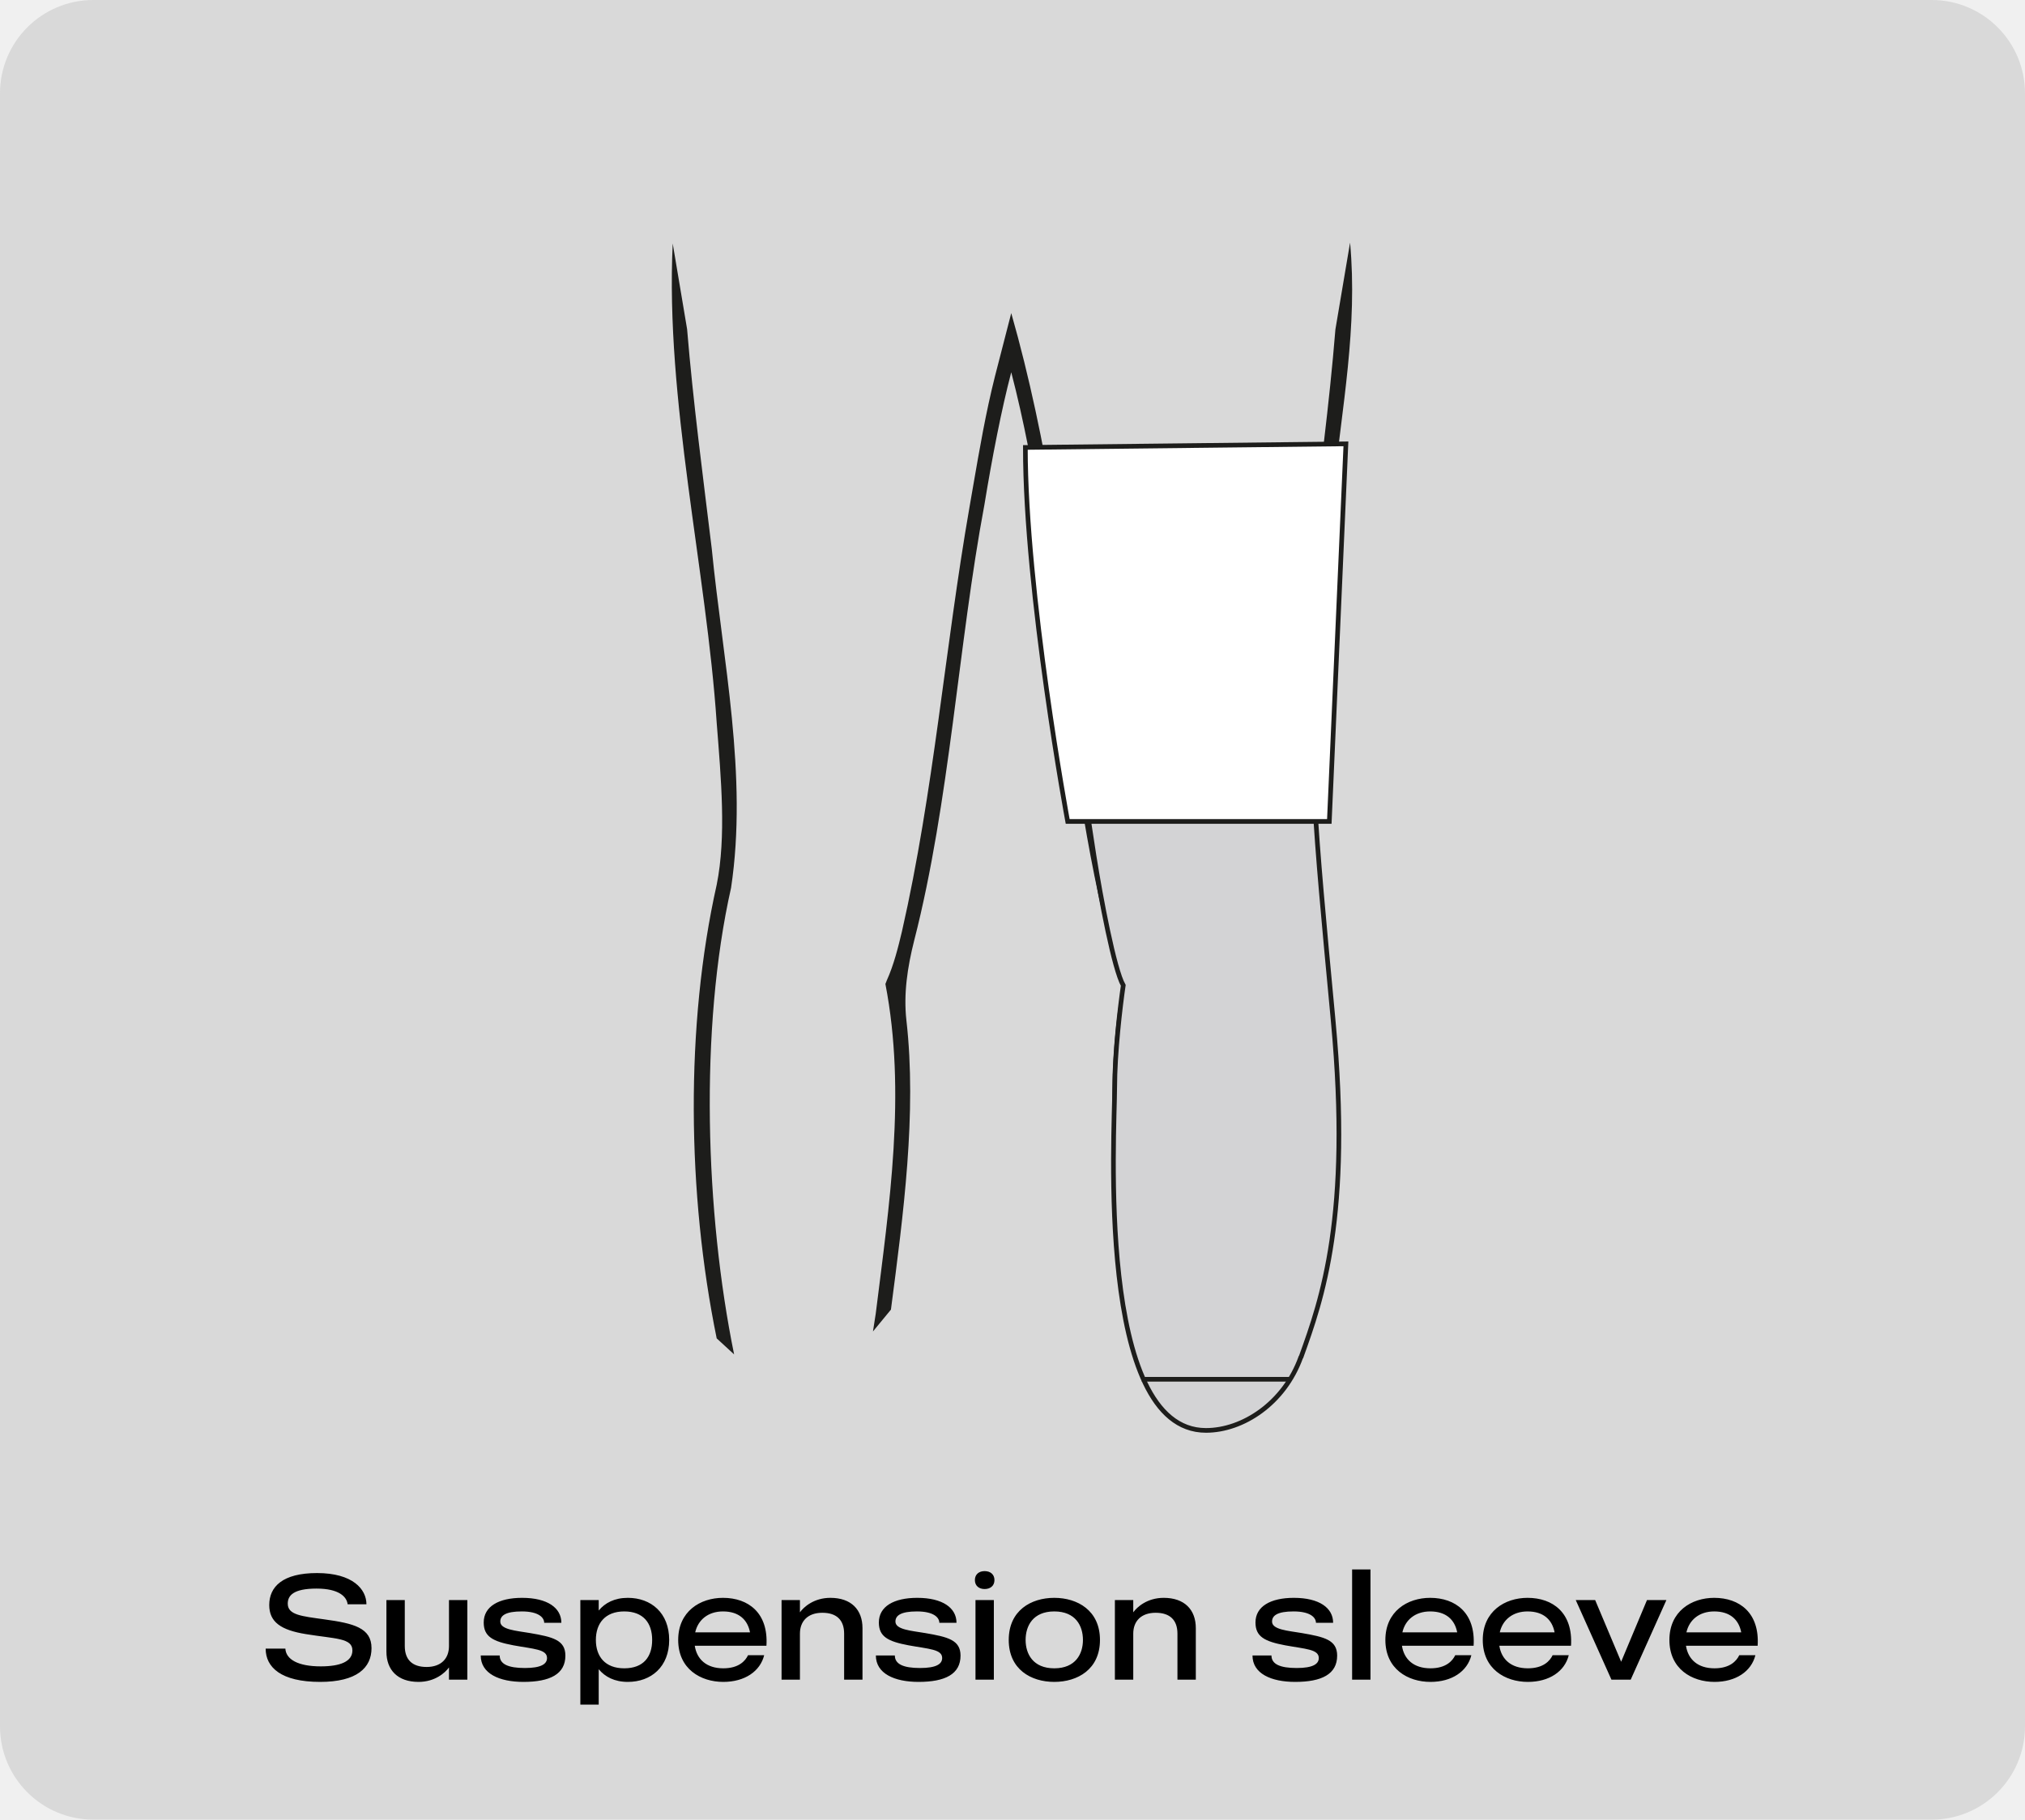
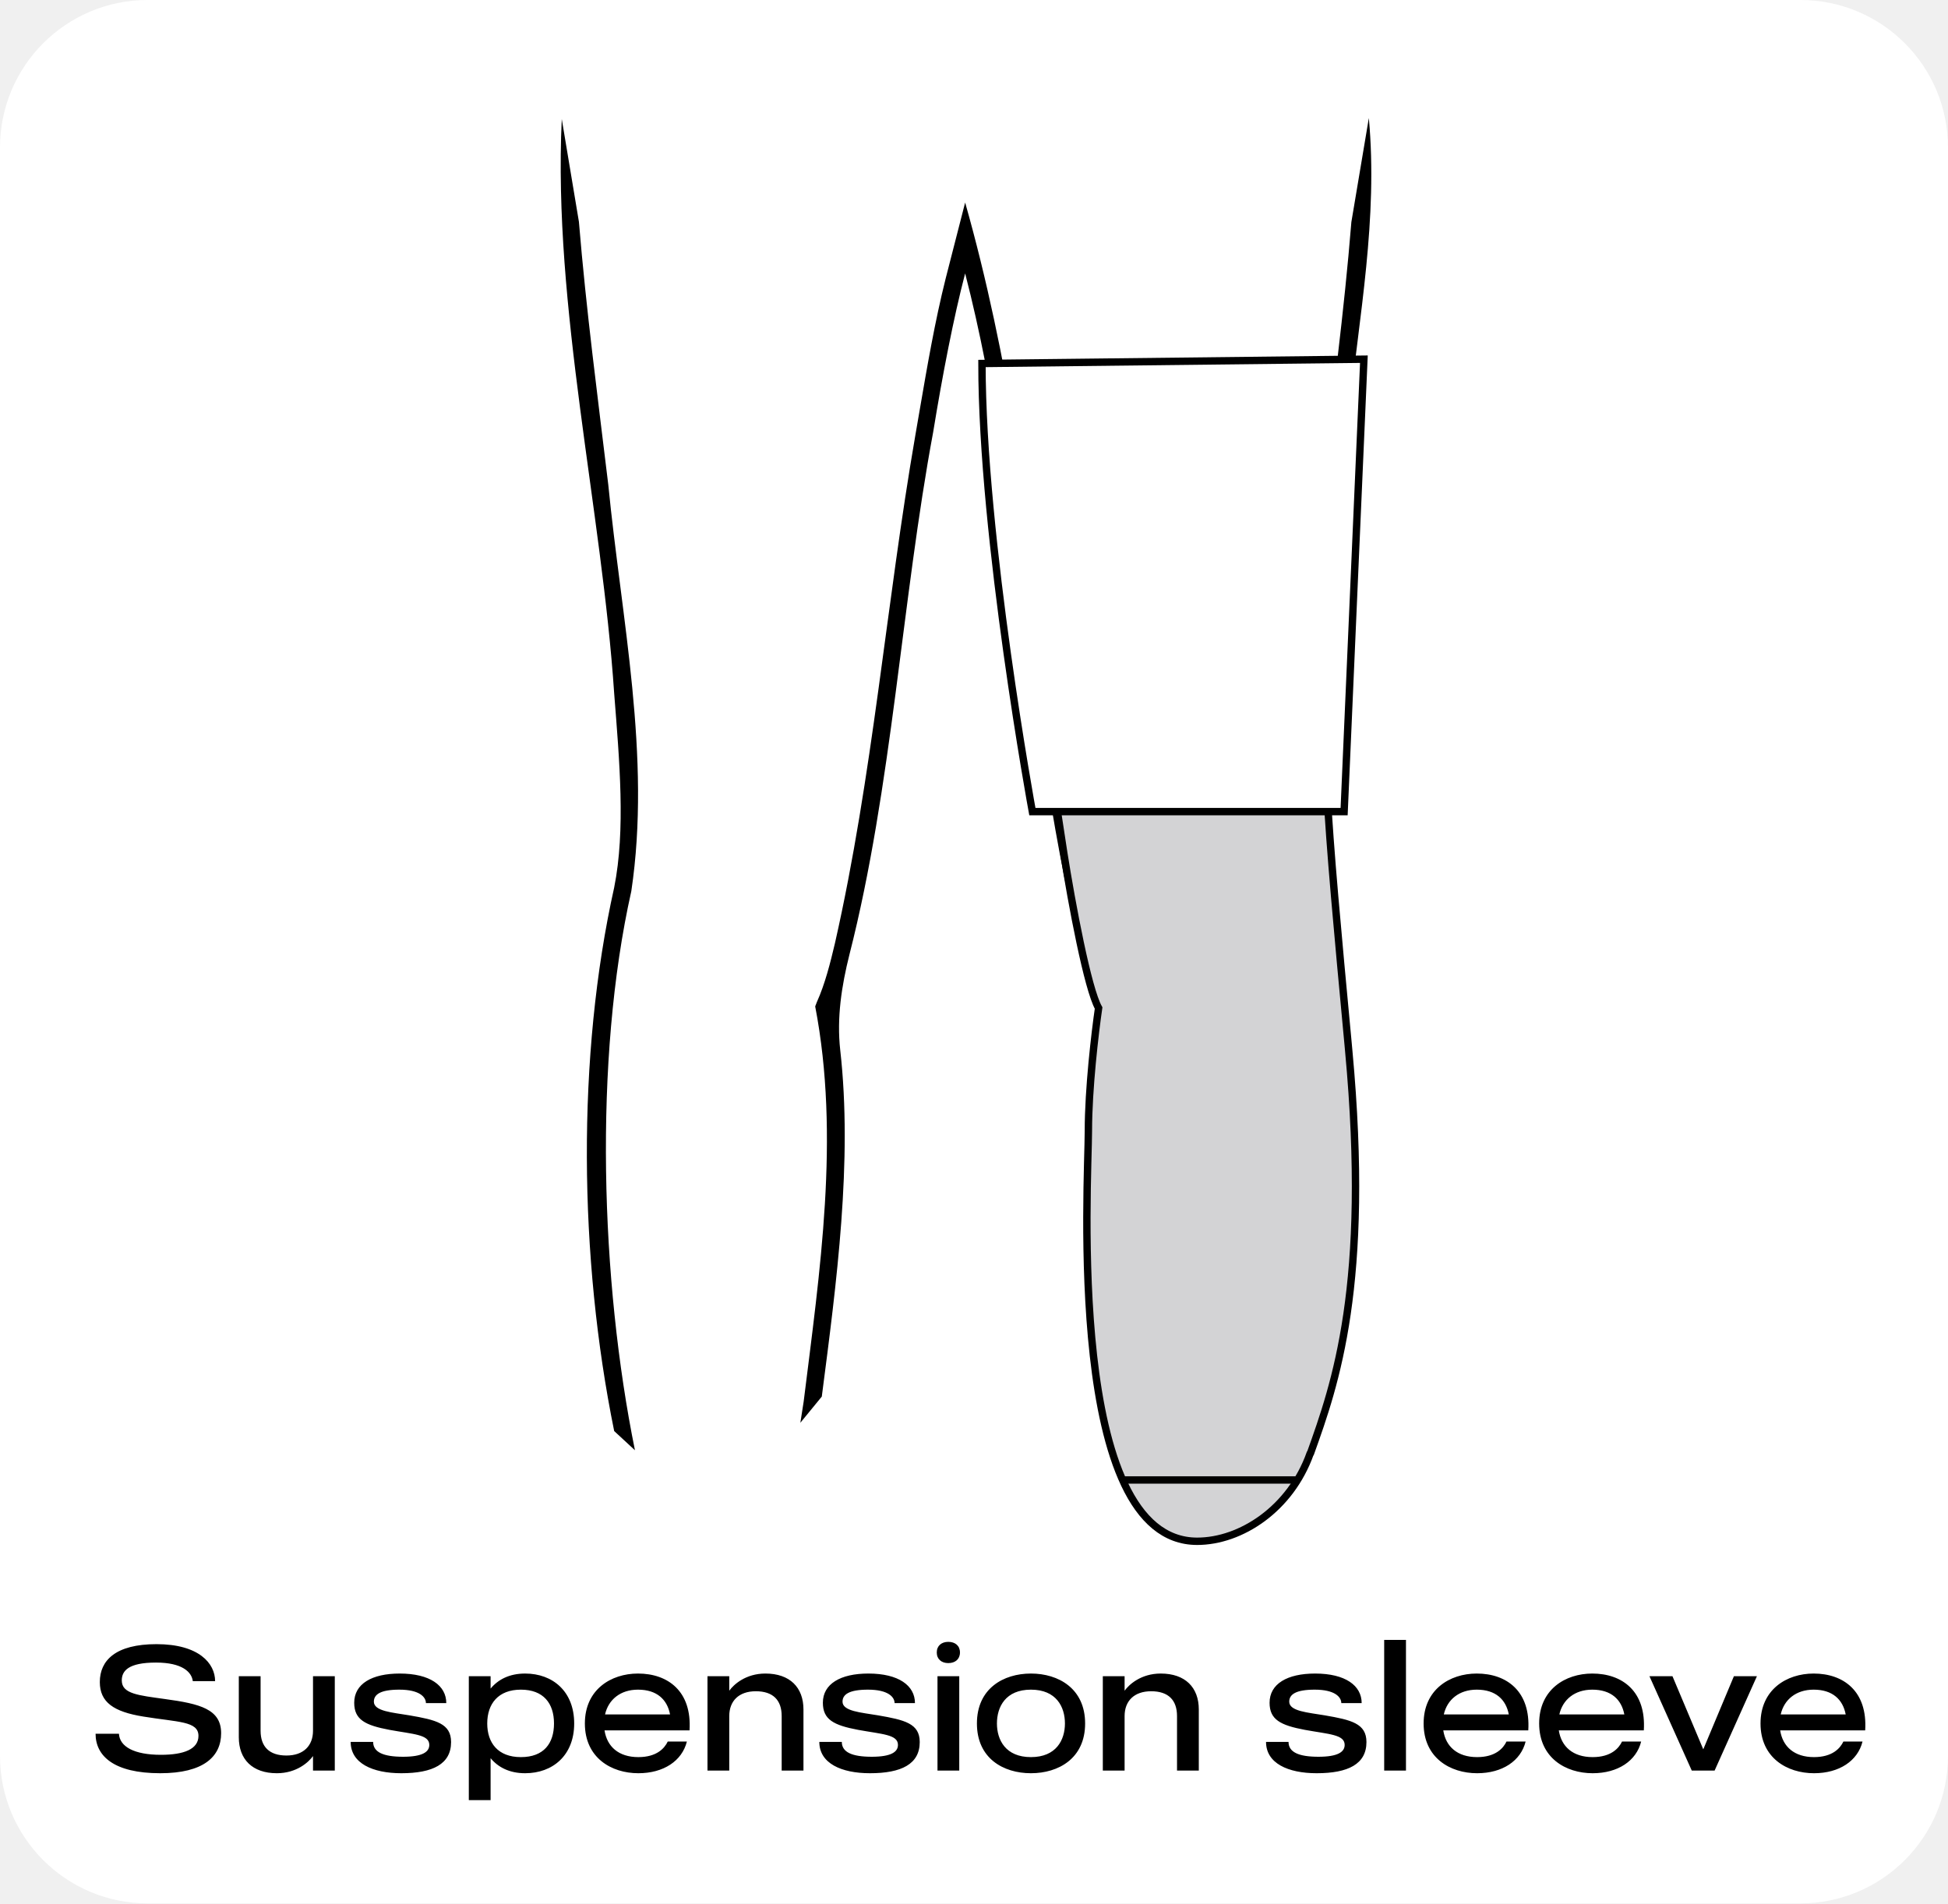
- <svg xmlns="http://www.w3.org/2000/svg" width="217" height="195" viewBox="0 0 217 195" fill="none">
-   <rect width="217" height="195" rx="10" fill="#D9D9D9" />
-   <g clip-path="url(#clip0_2690_288)">
-     <path fill-rule="evenodd" clip-rule="evenodd" d="M144.674 26C145.504 35.005 143.814 43.626 142.866 52.631C141.473 66.791 138.213 81.395 139.961 94.784C143.192 109.062 143.133 126.036 140.436 140.996H138.835C141.532 126.362 141.651 109.595 138.42 95.169C136.612 83.261 139.221 71.145 140.406 59.266C141.384 51.298 142.451 43.359 143.103 35.302" fill="#1D1D1B" />
-     <path fill-rule="evenodd" clip-rule="evenodd" d="M93.547 142.685L93.843 140.789C95.296 129.147 97.133 117.091 94.881 105.449L95.029 105.064C95.77 103.435 96.244 101.539 96.659 99.791C100.067 84.832 101.253 69.487 103.891 54.35C104.009 53.609 104.158 52.869 104.276 52.128C104.958 48.188 105.639 44.219 106.618 40.338C106.736 39.864 108.218 34.147 108.366 33.555C112.308 47.359 114.146 61.726 116.132 75.886C117.287 83.706 118.236 91.526 120.014 99.169C120.399 101.095 120.933 103.257 121.704 105.094L121.941 105.479C119.688 117.239 121.289 129.295 122.652 141.056H121.052C120.548 137.175 120.103 133.354 119.777 129.592C119.036 121.06 118.858 113.151 120.222 105.716C113.968 85.187 113.76 60.63 108.366 39.894C107.329 43.834 106.321 49.018 105.491 54.083C102.676 69.102 101.786 85.898 97.963 100.798C97.252 103.613 96.807 106.486 97.133 109.359C98.259 119.283 96.807 130.125 95.473 140.345" fill="#1D1D1B" />
-     <path fill-rule="evenodd" clip-rule="evenodd" d="M72.088 26.09C71.288 42.856 75.704 61.104 76.801 77.456C77.275 83.499 77.838 89.66 76.801 94.815C73.422 109.863 73.63 127.933 76.801 143.426L78.668 145.144C75.586 130.036 74.934 110.248 78.342 95.141C80.15 83.114 77.453 70.791 76.268 58.764C75.319 50.943 74.282 43.153 73.63 35.273" fill="#1D1D1B" />
-     <path d="M139.398 145.439C137.62 150.386 133.174 153.289 129.232 153.289C117.406 153.289 119.451 121.267 119.451 116.587C119.451 112.825 120.044 107.818 120.37 105.597C119.392 103.879 117.97 96.354 117.229 91.674C116.636 87.912 113.376 66.435 111.805 56.156H143.133C142.807 57.963 141.947 63.503 141.147 71.205C140.169 80.713 140.88 88.297 142.807 108.766L142.866 109.418C144.822 130.361 141.651 139.248 139.428 145.41L139.398 145.439Z" fill="#D3D3D5" stroke="#1D1D1B" stroke-width="0.5" stroke-miterlimit="10" />
-     <path d="M122.356 147.809H138.302" stroke="#1D1D1B" stroke-width="0.5" stroke-miterlimit="10" />
-     <path d="M109.878 47.95L144.229 47.565L142.451 88.029H114.413C114.413 88.029 109.878 63.561 109.878 47.95Z" fill="white" stroke="#1D1D1B" stroke-width="0.5" stroke-miterlimit="10" />
+ <svg xmlns="http://www.w3.org/2000/svg" width="132" height="129" viewBox="0 0 132 129" fill="none">
+   <rect width="132" height="129" rx="10" fill="white" />
+   <path d="M11.18 115.152C13.556 115.476 14.984 115.836 14.984 117.468C14.984 119.052 13.796 120.18 10.856 120.18C7.724 120.18 6.476 119.016 6.476 117.504H8.06C8.108 118.38 9.092 118.932 10.904 118.932C12.464 118.932 13.448 118.548 13.448 117.648C13.448 116.64 12.056 116.724 9.716 116.34C7.7 116.016 6.764 115.368 6.764 114C6.764 112.536 7.832 111.432 10.604 111.432C13.484 111.432 14.576 112.74 14.576 113.94H13.064C12.992 113.328 12.356 112.68 10.568 112.68C8.696 112.68 8.252 113.244 8.252 113.892C8.252 114.804 9.38 114.9 11.18 115.152ZM21.21 113.604H22.686V120H21.21V119.016C20.91 119.436 20.094 120.18 18.762 120.18C17.094 120.18 16.182 119.232 16.182 117.744V113.604H17.658V117.3C17.658 118.38 18.246 118.98 19.41 118.98C20.574 118.98 21.21 118.308 21.21 117.3V113.604ZM27.733 116.256C29.546 116.568 30.566 116.808 30.566 118.068C30.566 119.556 29.329 120.18 27.194 120.18C25.25 120.18 23.762 119.508 23.762 118.056H25.285C25.285 118.752 25.97 119.064 27.314 119.064C28.622 119.064 29.09 118.74 29.09 118.26C29.09 117.552 28.021 117.54 26.39 117.24C24.733 116.928 24.002 116.544 24.002 115.404C24.002 114.12 25.201 113.424 27.085 113.424C29.137 113.424 30.241 114.24 30.241 115.428H28.861C28.861 115.02 28.43 114.516 27.061 114.516C25.777 114.516 25.334 114.84 25.334 115.332C25.334 115.98 26.593 116.064 27.733 116.256ZM35.584 113.424C37.456 113.424 38.908 114.636 38.908 116.808C38.908 118.968 37.456 120.18 35.584 120.18C34.516 120.18 33.748 119.772 33.244 119.16V122.004H31.768V113.604H33.244V114.444C33.748 113.832 34.516 113.424 35.584 113.424ZM35.296 119.088C36.856 119.088 37.54 118.152 37.54 116.808C37.54 115.452 36.832 114.516 35.296 114.516C33.76 114.516 33.016 115.476 33.016 116.808C33.016 118.128 33.748 119.088 35.296 119.088ZM43.231 113.424C45.26 113.424 46.892 114.624 46.724 117.276H40.964C41.132 118.368 41.911 119.088 43.255 119.088C44.504 119.088 45.032 118.488 45.248 118.032H46.544C46.219 119.34 44.971 120.18 43.255 120.18C41.431 120.18 39.632 119.136 39.632 116.808C39.632 114.516 41.395 113.424 43.231 113.424ZM40.999 116.196H45.404C45.212 115.188 44.516 114.516 43.231 114.516C42.044 114.516 41.227 115.188 40.999 116.196ZM51.864 113.424C53.532 113.424 54.444 114.372 54.444 115.86V120H52.968V116.304C52.968 115.224 52.38 114.624 51.216 114.624C50.052 114.624 49.416 115.296 49.416 116.304V120H47.94V113.604H49.416V114.588C49.716 114.168 50.532 113.424 51.864 113.424ZM59.491 116.256C61.303 116.568 62.323 116.808 62.323 118.068C62.323 119.556 61.087 120.18 58.951 120.18C57.007 120.18 55.519 119.508 55.519 118.056H57.043C57.043 118.752 57.727 119.064 59.071 119.064C60.379 119.064 60.847 118.74 60.847 118.26C60.847 117.552 59.779 117.54 58.147 117.24C56.491 116.928 55.759 116.544 55.759 115.404C55.759 114.12 56.959 113.424 58.843 113.424C60.895 113.424 61.999 114.24 61.999 115.428H60.619C60.619 115.02 60.187 114.516 58.819 114.516C57.535 114.516 57.091 114.84 57.091 115.332C57.091 115.98 58.351 116.064 59.491 116.256ZM63.526 120V113.604H65.001V120H63.526ZM64.257 112.716C63.801 112.716 63.477 112.452 63.477 111.996C63.477 111.54 63.801 111.276 64.257 111.276C64.725 111.276 65.049 111.54 65.049 111.996C65.049 112.452 64.725 112.716 64.257 112.716ZM69.858 113.424C71.73 113.424 73.53 114.444 73.53 116.808C73.53 119.172 71.73 120.18 69.858 120.18C67.986 120.18 66.198 119.172 66.198 116.808C66.198 114.444 67.986 113.424 69.858 113.424ZM69.858 119.088C71.574 119.088 72.162 117.924 72.162 116.808C72.162 115.68 71.574 114.516 69.858 114.516C68.142 114.516 67.554 115.68 67.554 116.808C67.554 117.924 68.142 119.088 69.858 119.088ZM78.653 113.424C80.321 113.424 81.233 114.372 81.233 115.86V120H79.757V116.304C79.757 115.224 79.169 114.624 78.005 114.624C76.841 114.624 76.205 115.296 76.205 116.304V120H74.729V113.604H76.205V114.588C76.505 114.168 77.321 113.424 78.653 113.424ZM89.761 116.256C91.573 116.568 92.593 116.808 92.593 118.068C92.593 119.556 91.357 120.18 89.221 120.18C87.277 120.18 85.789 119.508 85.789 118.056H87.313C87.313 118.752 87.997 119.064 89.341 119.064C90.649 119.064 91.117 118.74 91.117 118.26C91.117 117.552 90.049 117.54 88.417 117.24C86.761 116.928 86.029 116.544 86.029 115.404C86.029 114.12 87.229 113.424 89.113 113.424C91.165 113.424 92.269 114.24 92.269 115.428H90.889C90.889 115.02 90.457 114.516 89.089 114.516C87.805 114.516 87.361 114.84 87.361 115.332C87.361 115.98 88.621 116.064 89.761 116.256ZM93.795 111.144H95.271V120H93.795V111.144ZM100.067 113.424C102.095 113.424 103.727 114.624 103.559 117.276H97.799C97.967 118.368 98.747 119.088 100.091 119.088C101.339 119.088 101.867 118.488 102.083 118.032H103.379C103.055 119.34 101.807 120.18 100.091 120.18C98.267 120.18 96.467 119.136 96.467 116.808C96.467 114.516 98.231 113.424 100.067 113.424ZM97.835 116.196H102.239C102.047 115.188 101.351 114.516 100.067 114.516C98.879 114.516 98.063 115.188 97.835 116.196ZM107.896 113.424C109.924 113.424 111.556 114.624 111.388 117.276H105.628C105.796 118.368 106.576 119.088 107.92 119.088C109.168 119.088 109.696 118.488 109.912 118.032H111.208C110.884 119.34 109.636 120.18 107.92 120.18C106.096 120.18 104.296 119.136 104.296 116.808C104.296 114.516 106.06 113.424 107.896 113.424ZM105.664 116.196H110.068C109.876 115.188 109.18 114.516 107.896 114.516C106.708 114.516 105.892 115.188 105.664 116.196ZM117.493 113.604H119.053L116.185 120H114.637L111.769 113.604H113.329L115.417 118.56L117.493 113.604ZM122.896 113.424C124.924 113.424 126.556 114.624 126.388 117.276H120.628C120.796 118.368 121.576 119.088 122.92 119.088C124.168 119.088 124.696 118.488 124.912 118.032H126.208C125.884 119.34 124.636 120.18 122.92 120.18C121.096 120.18 119.296 119.136 119.296 116.808C119.296 114.516 121.06 113.424 122.896 113.424ZM120.664 116.196H125.068C124.876 115.188 124.18 114.516 122.896 114.516C121.708 114.516 120.892 115.188 120.664 116.196Z" fill="black" />
+   <g clip-path="url(#clip0_9371_4476)">
+     <rect width="55" height="97" transform="translate(38 8)" fill="white" />
+     <path fill-rule="evenodd" clip-rule="evenodd" d="M92.755 8C93.38 14.824 92.107 21.357 91.392 28.181C90.343 38.912 87.887 49.979 89.204 60.125C91.638 70.946 91.594 83.809 89.561 95.145H88.356C90.388 84.055 90.477 71.35 88.043 60.417C86.681 51.393 88.646 42.212 89.539 33.21C90.276 27.171 91.08 21.155 91.571 15.049" fill="black" />
+     <path fill-rule="evenodd" clip-rule="evenodd" d="M54.234 96.427L54.458 94.99C55.552 86.168 56.936 77.031 55.239 68.209L55.351 67.917C55.909 66.683 56.266 65.246 56.579 63.921C59.147 52.585 60.04 40.957 62.028 29.485C62.117 28.924 62.229 28.363 62.318 27.802C62.832 24.816 63.345 21.808 64.082 18.867C64.171 18.508 65.288 14.175 65.4 13.727C68.37 24.188 69.754 35.075 71.25 45.806C72.121 51.732 72.836 57.658 74.175 63.45C74.466 64.909 74.868 66.548 75.448 67.94L75.627 68.231C73.93 77.144 75.136 86.28 76.163 95.192H74.957C74.577 92.251 74.243 89.356 73.997 86.505C73.439 80.04 73.305 74.046 74.332 68.411C69.62 52.854 69.464 34.245 65.4 18.53C64.618 21.516 63.859 25.445 63.234 29.283C61.112 40.665 60.442 53.393 57.562 64.685C57.026 66.817 56.691 68.995 56.936 71.172C57.785 78.692 56.691 86.909 55.686 94.653" fill="black" />
+     <path fill-rule="evenodd" clip-rule="evenodd" d="M38.067 8.07C37.464 20.776 40.791 34.605 41.618 46.996C41.975 51.575 42.399 56.245 41.618 60.151C39.072 71.555 39.228 85.248 41.618 96.989L43.025 98.291C40.702 86.842 40.211 71.847 42.779 60.398C44.141 51.284 42.109 41.945 41.216 32.831C40.501 26.905 39.72 21.001 39.228 15.029" fill="black" />
+     <path d="M88.779 98.511C87.44 102.26 84.09 104.46 81.12 104.46C72.21 104.46 73.751 80.193 73.751 76.647C73.751 73.796 74.198 70.002 74.443 68.318C73.706 67.016 72.635 61.314 72.076 57.767C71.63 54.916 69.173 38.641 67.99 30.852H91.593C91.347 32.221 90.7 36.419 90.097 42.255C89.36 49.461 89.896 55.208 91.347 70.72L91.392 71.214C92.866 87.085 90.477 93.82 88.802 98.489L88.779 98.511Z" fill="#D3D3D5" stroke="black" stroke-width="0.5" stroke-miterlimit="10" />
+     <path d="M75.939 100.305H87.953" stroke="black" stroke-width="0.5" stroke-miterlimit="10" />
+     <path d="M66.539 24.636L92.42 24.344L91.08 55.008H69.955C69.955 55.008 66.539 36.466 66.539 24.636Z" fill="white" stroke="black" stroke-width="0.5" stroke-miterlimit="10" />
  </g>
-   <path d="M34.74 173.536C37.908 173.968 39.812 174.448 39.812 176.624C39.812 178.736 38.228 180.24 34.308 180.24C30.132 180.24 28.468 178.688 28.468 176.672H30.58C30.644 177.84 31.956 178.576 34.372 178.576C36.452 178.576 37.764 178.064 37.764 176.864C37.764 175.52 35.908 175.632 32.788 175.12C30.1 174.688 28.852 173.824 28.852 172C28.852 170.048 30.276 168.576 33.972 168.576C37.812 168.576 39.268 170.32 39.268 171.92H37.252C37.156 171.104 36.308 170.24 33.924 170.24C31.428 170.24 30.836 170.992 30.836 171.856C30.836 173.072 32.34 173.2 34.74 173.536ZM48.113 171.472H50.081V180H48.113V178.688C47.713 179.248 46.625 180.24 44.849 180.24C42.625 180.24 41.409 178.976 41.409 176.992V171.472H43.377V176.4C43.377 177.84 44.161 178.64 45.713 178.64C47.265 178.64 48.113 177.744 48.113 176.4V171.472ZM56.811 175.008C59.227 175.424 60.587 175.744 60.587 177.424C60.587 179.408 58.939 180.24 56.091 180.24C53.499 180.24 51.515 179.344 51.515 177.408H53.547C53.547 178.336 54.459 178.752 56.251 178.752C57.995 178.752 58.619 178.32 58.619 177.68C58.619 176.736 57.195 176.72 55.019 176.32C52.811 175.904 51.835 175.392 51.835 173.872C51.835 172.16 53.435 171.232 55.947 171.232C58.683 171.232 60.155 172.32 60.155 173.904H58.315C58.315 173.36 57.739 172.688 55.915 172.688C54.203 172.688 53.611 173.12 53.611 173.776C53.611 174.64 55.291 174.752 56.811 175.008ZM67.278 171.232C69.774 171.232 71.71 172.848 71.71 175.744C71.71 178.624 69.774 180.24 67.278 180.24C65.854 180.24 64.83 179.696 64.158 178.88V182.672H62.19V171.472H64.158V172.592C64.83 171.776 65.854 171.232 67.278 171.232ZM66.894 178.784C68.974 178.784 69.886 177.536 69.886 175.744C69.886 173.936 68.942 172.688 66.894 172.688C64.846 172.688 63.854 173.968 63.854 175.744C63.854 177.504 64.83 178.784 66.894 178.784ZM77.475 171.232C80.179 171.232 82.355 172.832 82.131 176.368H74.451C74.675 177.824 75.715 178.784 77.507 178.784C79.171 178.784 79.875 177.984 80.163 177.376H81.891C81.459 179.12 79.795 180.24 77.507 180.24C75.075 180.24 72.675 178.848 72.675 175.744C72.675 172.688 75.027 171.232 77.475 171.232ZM74.499 174.928H80.371C80.115 173.584 79.187 172.688 77.475 172.688C75.891 172.688 74.803 173.584 74.499 174.928ZM88.985 171.232C91.209 171.232 92.425 172.496 92.425 174.48V180H90.457V175.072C90.457 173.632 89.673 172.832 88.121 172.832C86.569 172.832 85.721 173.728 85.721 175.072V180H83.753V171.472H85.721V172.784C86.121 172.224 87.209 171.232 88.985 171.232ZM99.155 175.008C101.571 175.424 102.931 175.744 102.931 177.424C102.931 179.408 101.283 180.24 98.435 180.24C95.843 180.24 93.859 179.344 93.859 177.408H95.891C95.891 178.336 96.803 178.752 98.595 178.752C100.339 178.752 100.963 178.32 100.963 177.68C100.963 176.736 99.539 176.72 97.363 176.32C95.155 175.904 94.179 175.392 94.179 173.872C94.179 172.16 95.779 171.232 98.291 171.232C101.027 171.232 102.499 172.32 102.499 173.904H100.659C100.659 173.36 100.083 172.688 98.259 172.688C96.547 172.688 95.955 173.12 95.955 173.776C95.955 174.64 97.635 174.752 99.155 175.008ZM104.534 180V171.472H106.502V180H104.534ZM105.51 170.288C104.902 170.288 104.47 169.936 104.47 169.328C104.47 168.72 104.902 168.368 105.51 168.368C106.134 168.368 106.566 168.72 106.566 169.328C106.566 169.936 106.134 170.288 105.51 170.288ZM112.977 171.232C115.473 171.232 117.873 172.592 117.873 175.744C117.873 178.896 115.473 180.24 112.977 180.24C110.481 180.24 108.097 178.896 108.097 175.744C108.097 172.592 110.481 171.232 112.977 171.232ZM112.977 178.784C115.265 178.784 116.049 177.232 116.049 175.744C116.049 174.24 115.265 172.688 112.977 172.688C110.689 172.688 109.905 174.24 109.905 175.744C109.905 177.232 110.689 178.784 112.977 178.784ZM124.704 171.232C126.928 171.232 128.144 172.496 128.144 174.48V180H126.176V175.072C126.176 173.632 125.392 172.832 123.84 172.832C122.288 172.832 121.44 173.728 121.44 175.072V180H119.472V171.472H121.44V172.784C121.84 172.224 122.928 171.232 124.704 171.232ZM139.514 175.008C141.93 175.424 143.29 175.744 143.29 177.424C143.29 179.408 141.642 180.24 138.794 180.24C136.202 180.24 134.218 179.344 134.218 177.408H136.25C136.25 178.336 137.162 178.752 138.954 178.752C140.698 178.752 141.322 178.32 141.322 177.68C141.322 176.736 139.898 176.72 137.722 176.32C135.514 175.904 134.538 175.392 134.538 173.872C134.538 172.16 136.138 171.232 138.65 171.232C141.386 171.232 142.858 172.32 142.858 173.904H141.018C141.018 173.36 140.442 172.688 138.618 172.688C136.906 172.688 136.314 173.12 136.314 173.776C136.314 174.64 137.994 174.752 139.514 175.008ZM144.893 168.192H146.861V180H144.893V168.192ZM153.257 171.232C155.961 171.232 158.137 172.832 157.913 176.368H150.233C150.457 177.824 151.497 178.784 153.289 178.784C154.953 178.784 155.657 177.984 155.945 177.376H157.673C157.241 179.12 155.577 180.24 153.289 180.24C150.857 180.24 148.457 178.848 148.457 175.744C148.457 172.688 150.809 171.232 153.257 171.232ZM150.281 174.928H156.153C155.897 173.584 154.969 172.688 153.257 172.688C151.673 172.688 150.585 173.584 150.281 174.928ZM163.694 171.232C166.398 171.232 168.574 172.832 168.35 176.368H160.67C160.894 177.824 161.934 178.784 163.726 178.784C165.39 178.784 166.094 177.984 166.382 177.376H168.11C167.678 179.12 166.014 180.24 163.726 180.24C161.294 180.24 158.894 178.848 158.894 175.744C158.894 172.688 161.246 171.232 163.694 171.232ZM160.718 174.928H166.59C166.334 173.584 165.406 172.688 163.694 172.688C162.11 172.688 161.022 173.584 160.718 174.928ZM176.491 171.472H178.571L174.747 180H172.683L168.859 171.472H170.939L173.723 178.08L176.491 171.472ZM183.694 171.232C186.398 171.232 188.574 172.832 188.35 176.368H180.67C180.894 177.824 181.934 178.784 183.726 178.784C185.39 178.784 186.094 177.984 186.382 177.376H188.11C187.678 179.12 186.014 180.24 183.726 180.24C181.294 180.24 178.894 178.848 178.894 175.744C178.894 172.688 181.246 171.232 183.694 171.232ZM180.718 174.928H186.59C186.334 173.584 185.406 172.688 183.694 172.688C182.11 172.688 181.022 173.584 180.718 174.928Z" fill="black" />
  <defs>
-     <clipPath id="clip0_2690_288">
-       <rect width="73" height="128" fill="white" transform="translate(72 26)" />
+     <clipPath id="clip0_9371_4476">
+       <rect width="55" height="97" fill="white" transform="translate(38 8)" />
    </clipPath>
  </defs>
</svg>
